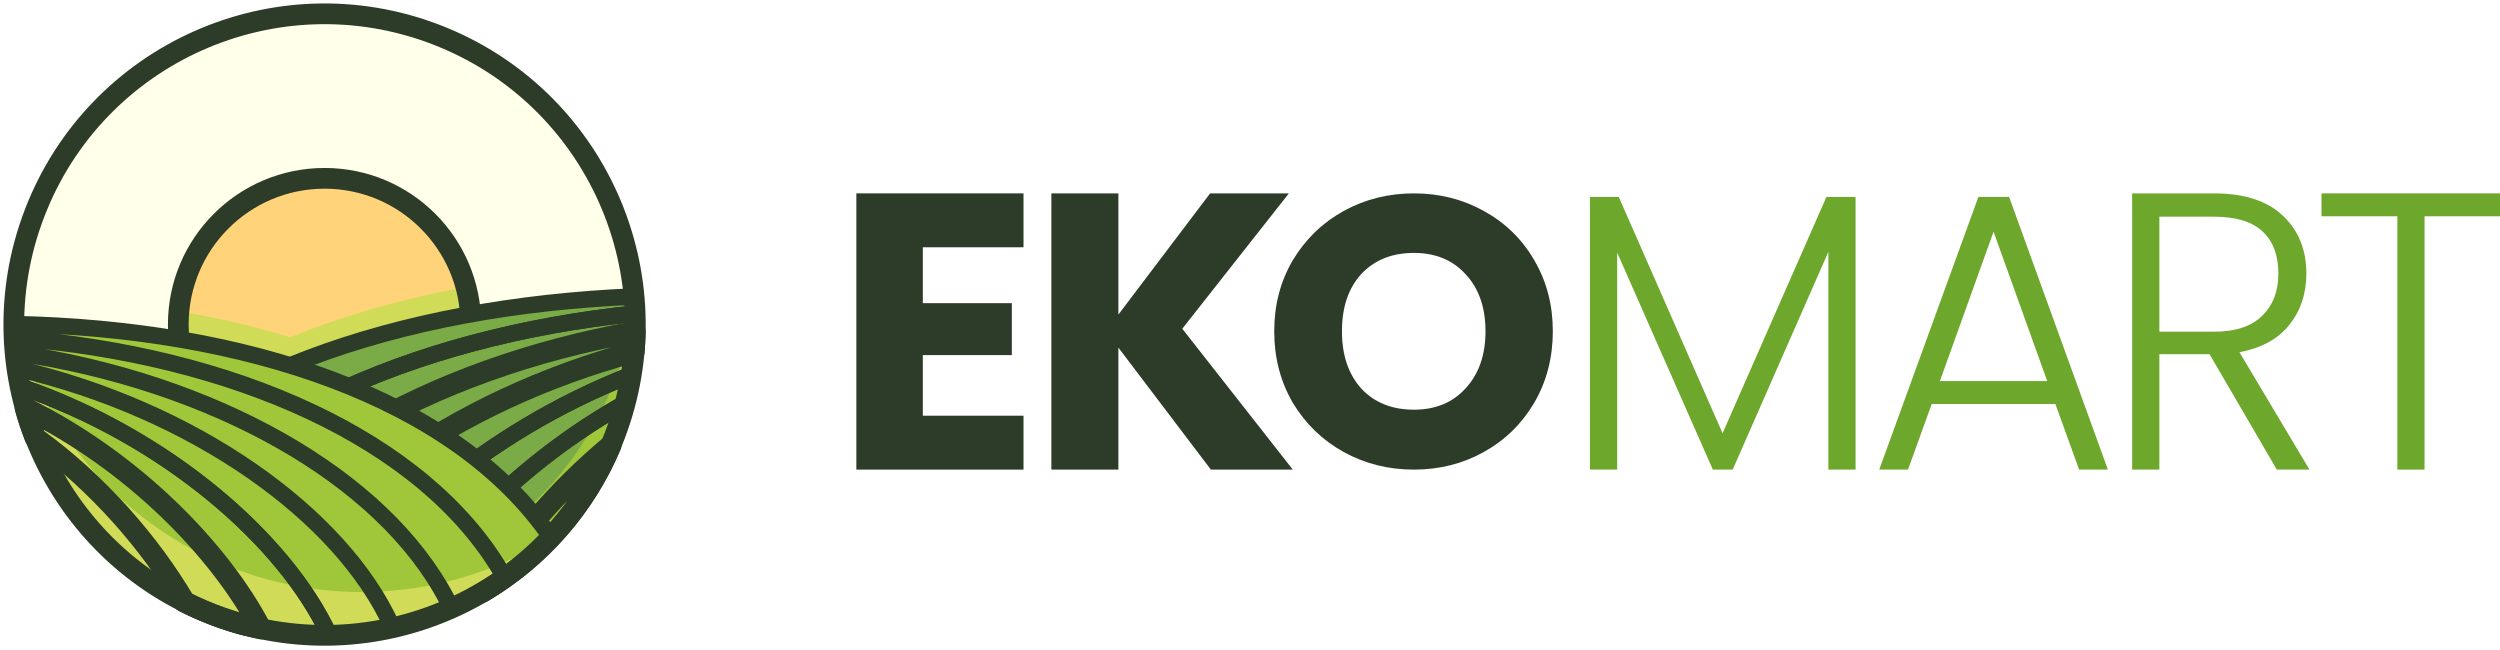
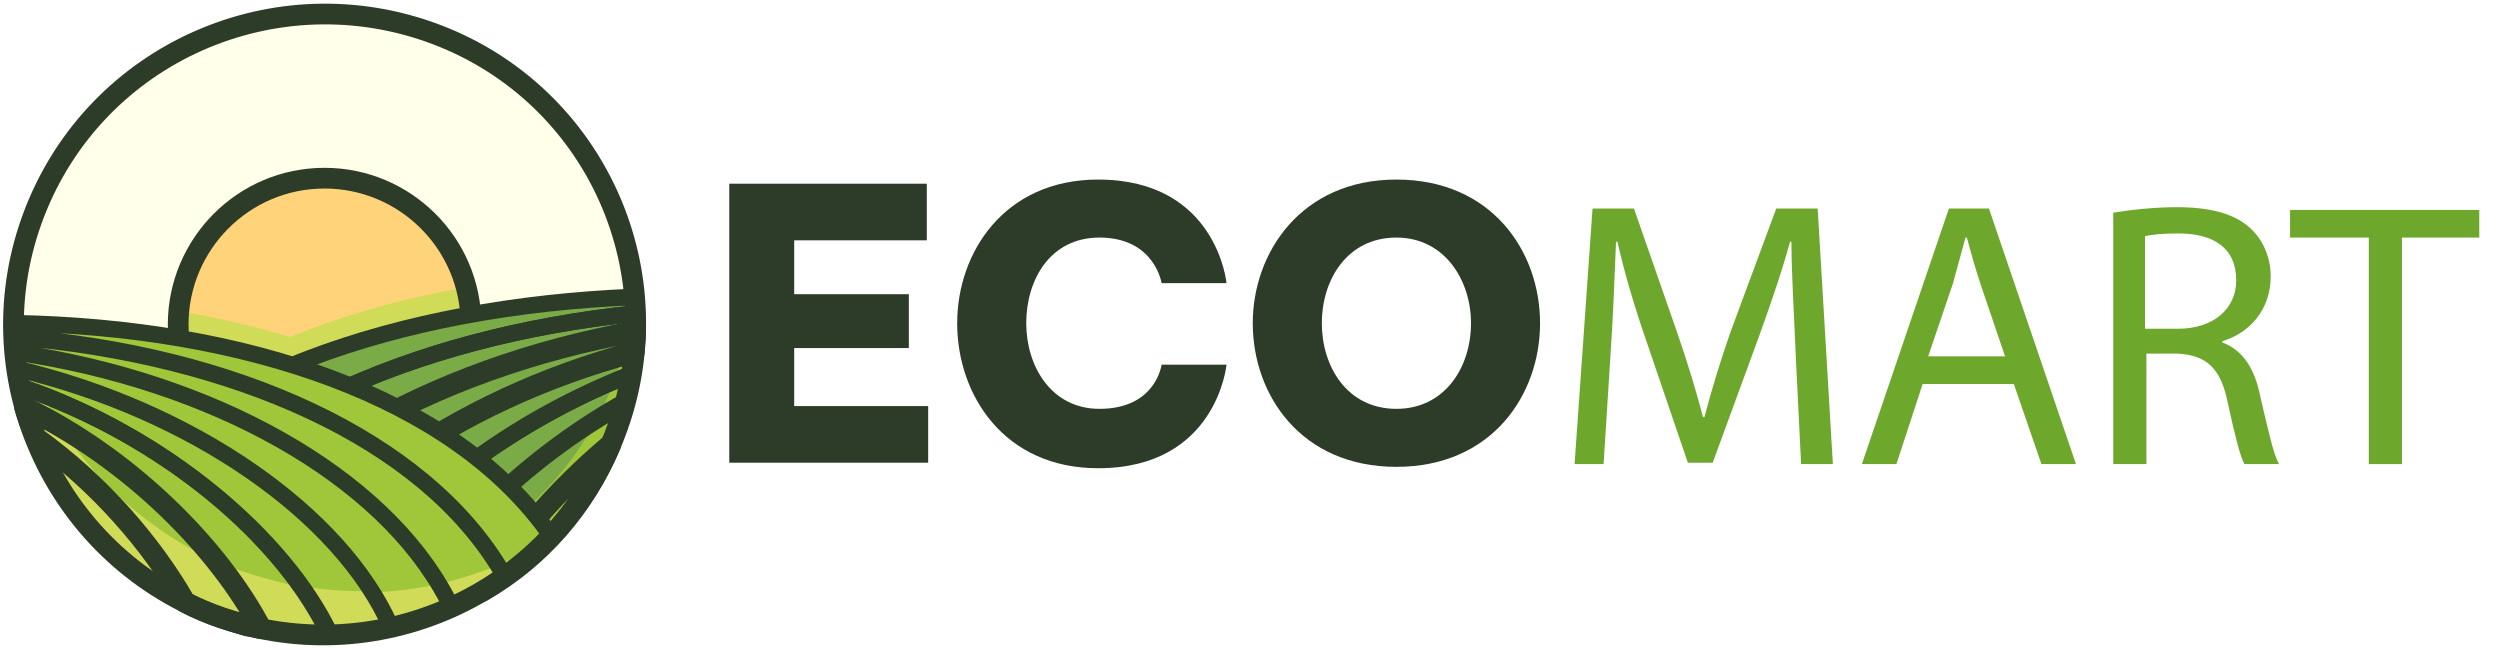
- <svg xmlns="http://www.w3.org/2000/svg" width="181" height="47" viewBox="0 0 181 47" fill="none">
-   <path d="M102.367 34C100.518 34 98.819 33.574 97.269 32.72C95.737 31.867 94.514 30.681 93.599 29.16C92.703 27.621 92.254 25.896 92.254 23.986C92.254 22.076 92.703 20.361 93.599 18.84C94.514 17.319 95.737 16.133 97.269 15.28C98.819 14.427 100.518 14 102.367 14C104.216 14 105.906 14.427 107.438 15.28C108.988 16.133 110.202 17.319 111.079 18.84C111.976 20.361 112.424 22.076 112.424 23.986C112.424 25.896 111.976 27.621 111.079 29.16C110.183 30.681 108.969 31.867 107.438 32.72C105.906 33.574 104.216 34 102.367 34ZM102.367 29.661C103.936 29.661 105.187 29.141 106.121 28.103C107.073 27.064 107.55 25.692 107.55 23.986C107.55 22.262 107.073 20.889 106.121 19.869C105.187 18.831 103.936 18.311 102.367 18.311C100.78 18.311 99.51 18.822 98.557 19.841C97.624 20.861 97.157 22.243 97.157 23.986C97.157 25.711 97.624 27.092 98.557 28.131C99.51 29.151 100.78 29.661 102.367 29.661Z" fill="#2C3C28" />
-   <path d="M134.344 14.258V34H132.373V18.235L125.446 34H124.01L117.084 18.292V34H115.113V14.258H117.197L124.714 31.368L132.232 14.258H134.344Z" fill="#6DA82D" />
-   <path d="M148.81 29.25H139.857L138.139 34H136.056L143.235 14.258H145.46L152.611 34H150.528L148.81 29.25ZM148.219 27.591L144.334 16.775L140.448 27.591H148.219Z" fill="#6DA82D" />
-   <path d="M164.841 34L159.97 25.645H156.338V34H154.367V14H160.28C162.476 14 164.137 14.534 165.263 15.602C166.408 16.671 166.981 18.073 166.981 19.808C166.981 21.258 166.568 22.498 165.742 23.528C164.935 24.539 163.733 25.197 162.138 25.502L167.206 34H164.841ZM156.338 24.014H160.308C161.847 24.014 163.001 23.633 163.771 22.87C164.559 22.107 164.954 21.086 164.954 19.808C164.954 18.492 164.578 17.481 163.827 16.775C163.076 16.05 161.894 15.688 160.28 15.688H156.338V24.014Z" fill="#6DA82D" />
-   <path d="M181 14V15.659H175.538V34H173.567V15.659H168.076V14H181Z" fill="#6DA82D" />
-   <path d="M66.812 17.903V21.949H73.257V25.709H66.812V30.097H74.102V34H62V14H74.102V17.903H66.812Z" fill="#2C3C28" />
-   <path d="M87.668 34L80.971 25.168V34H76.119V14H80.971V22.775L87.612 14H93.315L85.597 23.801L93.599 34H87.668Z" fill="#2C3C28" />
-   <path d="M44.495 31.573C48.954 19.977 43.168 6.963 31.573 2.505C19.977 -1.954 6.963 3.832 2.505 15.427C-1.954 27.023 3.832 40.037 15.427 44.495C27.023 48.954 40.037 43.168 44.495 31.573Z" fill="#FFFFEA" />
-   <path d="M34.089 23.498C34.089 29.345 29.349 34.089 23.498 34.089C17.651 34.089 12.908 29.349 12.908 23.498C12.908 17.651 17.648 12.911 23.498 12.911C29.346 12.908 34.089 17.651 34.089 23.498Z" fill="#FFD379" />
-   <path d="M23.499 34.089C29.346 34.089 34.09 29.349 34.09 23.498C34.09 22.555 33.957 21.646 33.724 20.778C29.182 21.619 24.897 22.825 21.011 24.421C18.459 23.635 15.759 23.013 12.96 22.538C12.933 22.856 12.912 23.177 12.912 23.502C12.912 29.345 17.652 34.089 23.499 34.089Z" fill="#D0DB58" />
-   <path d="M34.089 23.498C34.089 29.345 29.349 34.089 23.498 34.089C17.651 34.089 12.908 29.349 12.908 23.498C12.908 17.651 17.648 12.911 23.498 12.911C29.346 12.908 34.089 17.651 34.089 23.498Z" stroke="#2C3C28" stroke-width="1.5" stroke-miterlimit="10" stroke-linecap="round" stroke-linejoin="round" />
-   <path d="M45.971 22.709C45.957 22.292 45.933 21.878 45.895 21.468C28.87 22.196 13.529 27.336 5.771 37.339C6.78 38.627 7.921 39.809 9.182 40.852C10.44 41.891 11.817 42.789 13.28 43.538C14.735 44.283 16.284 44.877 17.903 45.291C19.527 45.705 21.222 45.937 22.961 45.978C23.139 45.981 23.317 45.992 23.498 45.992C25.223 45.992 26.901 45.79 28.514 45.424C30.808 44.901 32.971 44.03 34.936 42.865C39.06 40.425 42.341 36.703 44.224 32.25C44.641 31.266 44.986 30.244 45.263 29.195C45.437 28.525 45.581 27.838 45.694 27.145C45.783 26.598 45.851 26.044 45.899 25.484C45.94 25.002 45.967 24.517 45.977 24.028C45.981 23.85 45.991 23.676 45.991 23.498C45.991 23.235 45.981 22.972 45.971 22.709Z" fill="#7BAB47" />
-   <path d="M45.301 25.056C45.007 26.191 44.631 27.291 44.183 28.351C42.153 33.156 38.616 37.164 34.17 39.796C32.048 41.053 29.721 41.993 27.247 42.554C25.507 42.95 23.699 43.165 21.837 43.165C21.642 43.165 21.451 43.155 21.259 43.152C19.38 43.107 17.555 42.858 15.805 42.41C14.059 41.962 12.391 41.32 10.822 40.52C9.244 39.714 7.76 38.743 6.404 37.626C6.233 37.482 6.065 37.332 5.898 37.185C5.857 37.236 5.812 37.287 5.771 37.342C6.78 38.63 7.921 39.813 9.182 40.855C10.44 41.894 11.817 42.793 13.28 43.541C14.735 44.286 16.284 44.881 17.903 45.294C19.527 45.708 21.222 45.94 22.961 45.981C23.139 45.985 23.317 45.995 23.498 45.995C25.223 45.995 26.901 45.793 28.514 45.428C30.808 44.905 32.971 44.033 34.936 42.868C39.06 40.428 42.341 36.706 44.224 32.254C44.641 31.269 44.986 30.247 45.263 29.198C45.437 28.529 45.581 27.842 45.694 27.148C45.783 26.601 45.851 26.047 45.899 25.487C45.94 25.005 45.967 24.52 45.977 24.031C45.981 23.854 45.991 23.679 45.991 23.502C45.991 23.238 45.981 22.975 45.971 22.712C45.96 22.394 45.936 22.08 45.913 21.762C45.871 22.128 45.824 22.49 45.766 22.849C45.642 23.594 45.489 24.332 45.301 25.056Z" fill="#A0C73A" />
-   <path d="M44.224 32.247C40.431 35.401 37.239 39.191 34.936 42.861C39.06 40.421 42.341 36.703 44.224 32.247Z" stroke="#2C3C28" stroke-width="1.541" stroke-miterlimit="10" stroke-linecap="round" stroke-linejoin="round" />
-   <path d="M45.898 25.484C45.94 25.002 45.967 24.517 45.977 24.028C31.057 26.683 18.303 34.007 13.279 43.534C14.735 44.279 16.283 44.874 17.903 45.288C21.983 36.819 32.841 29.014 45.898 25.484Z" stroke="#2C3C28" stroke-width="1.541" stroke-miterlimit="10" stroke-linecap="round" stroke-linejoin="round" />
-   <path d="M45.977 24.028C45.98 23.85 45.991 23.676 45.991 23.498C45.991 23.235 45.98 22.972 45.97 22.709C29.737 24.397 15.48 30.757 9.182 40.848C10.439 41.887 11.816 42.786 13.279 43.534C18.303 34.007 31.056 26.683 45.977 24.028Z" stroke="#2C3C28" stroke-width="1.2" stroke-miterlimit="10" stroke-linecap="round" stroke-linejoin="round" />
-   <path d="M45.971 22.709C45.957 22.292 45.933 21.878 45.895 21.468C28.87 22.196 13.529 27.336 5.771 37.339C6.78 38.627 7.921 39.809 9.182 40.852C15.48 30.757 29.738 24.393 45.971 22.709Z" stroke="#2C3C28" stroke-width="1.2" stroke-miterlimit="10" stroke-linecap="round" stroke-linejoin="round" />
-   <path d="M44.224 32.247C44.641 31.262 44.986 30.241 45.262 29.192C37.741 33.392 31.658 39.697 28.514 45.421C30.807 44.898 32.97 44.026 34.935 42.861C37.238 39.191 40.43 35.404 44.224 32.247Z" stroke="#2C3C28" stroke-width="1.2" stroke-miterlimit="10" stroke-linecap="round" stroke-linejoin="round" />
-   <path d="M45.264 29.192C45.438 28.522 45.581 27.835 45.694 27.141C35.107 31.28 26.492 38.825 22.965 45.974C23.142 45.978 23.32 45.988 23.501 45.988C25.227 45.988 26.905 45.786 28.518 45.421C31.659 39.7 37.742 33.395 45.264 29.192Z" stroke="#2C3C28" stroke-width="1.2" stroke-miterlimit="10" stroke-linecap="round" stroke-linejoin="round" />
-   <path d="M45.693 27.145C45.782 26.598 45.85 26.044 45.898 25.484C32.84 29.017 21.983 36.823 17.902 45.291C19.526 45.705 21.221 45.937 22.96 45.978C26.49 38.829 35.106 31.283 45.693 27.145Z" stroke="#2C3C28" stroke-width="1.2" stroke-miterlimit="10" stroke-linecap="round" stroke-linejoin="round" />
-   <path d="M1.006 23.467C1.006 23.478 1.006 23.488 1.006 23.498C1.006 23.826 1.016 24.151 1.03 24.472C1.047 24.828 1.071 25.183 1.102 25.535C1.136 25.921 1.18 26.307 1.235 26.687C1.296 27.124 1.368 27.558 1.454 27.985C1.559 28.515 1.693 29.034 1.836 29.547C2.038 30.278 2.277 30.992 2.551 31.69C4.574 36.86 8.452 41.094 13.373 43.579C15.099 44.45 16.948 45.11 18.893 45.513C20.379 45.824 21.92 45.988 23.499 45.988C23.612 45.988 23.721 45.981 23.834 45.981C30.16 45.889 35.853 43.186 39.882 38.9C32.931 28.775 17.727 23.799 1.006 23.467Z" fill="#A0C73A" />
-   <path d="M26.185 42.865C24.367 42.865 22.59 42.677 20.878 42.318C18.64 41.853 16.507 41.091 14.518 40.09C8.852 37.226 4.382 32.346 2.052 26.393C1.737 25.59 1.46 24.766 1.228 23.925C1.187 23.775 1.149 23.621 1.108 23.471C1.074 23.471 1.04 23.467 1.006 23.467C1.006 23.478 1.006 23.488 1.006 23.498C1.006 23.826 1.016 24.151 1.03 24.472C1.047 24.828 1.071 25.183 1.102 25.535C1.136 25.921 1.18 26.307 1.235 26.687C1.296 27.124 1.368 27.558 1.454 27.985C1.559 28.515 1.693 29.034 1.836 29.547C2.038 30.278 2.277 30.992 2.551 31.69C4.574 36.86 8.452 41.094 13.373 43.579C15.099 44.45 16.948 45.11 18.893 45.513C20.379 45.824 21.92 45.988 23.499 45.988C23.612 45.988 23.721 45.981 23.834 45.981C30.115 45.889 35.768 43.224 39.794 38.989C35.942 41.375 31.421 42.783 26.572 42.854C26.445 42.858 26.315 42.865 26.185 42.865Z" fill="#D0DB58" />
-   <path d="M1.836 29.55C2.038 30.282 2.277 30.996 2.55 31.693C7.13 34.991 10.916 39.416 13.373 43.582C15.099 44.454 16.948 45.113 18.892 45.517C15.919 39.82 9.607 33.378 1.836 29.55Z" stroke="#2C3C28" stroke-width="1.541" stroke-miterlimit="10" stroke-linecap="round" stroke-linejoin="round" />
-   <path d="M2.551 31.69C4.574 36.86 8.453 41.094 13.374 43.579C10.917 39.416 7.13 34.991 2.551 31.69Z" stroke="#2C3C28" stroke-width="1.2" stroke-miterlimit="10" stroke-linecap="round" stroke-linejoin="round" />
-   <path d="M1.457 27.989C1.563 28.518 1.696 29.038 1.84 29.55C9.611 33.381 15.923 39.82 18.896 45.517C20.383 45.828 21.924 45.992 23.503 45.992C23.615 45.992 23.725 45.985 23.838 45.985C20.622 39.044 11.979 31.594 1.457 27.989Z" stroke="#2C3C28" stroke-width="1.2" stroke-miterlimit="10" stroke-linecap="round" stroke-linejoin="round" />
-   <path d="M1.03 24.472C1.016 24.151 1.006 23.826 1.006 23.498C1.006 23.488 1.006 23.478 1.006 23.467C17.727 23.799 32.931 28.775 39.882 38.9C35.853 43.186 30.16 45.889 23.834 45.981C20.618 39.044 11.979 31.594 1.454 27.985C1.368 27.558 1.296 27.124 1.235 26.687M1.03 24.472C16.753 25.695 30.727 31.744 36.407 41.59C30.73 31.744 16.753 25.695 1.03 24.472ZM1.03 24.472C1.047 24.828 1.071 25.183 1.102 25.535M1.102 25.535C15.352 27.637 27.713 34.461 32.391 43.466C27.713 34.458 15.356 27.633 1.102 25.535ZM1.102 25.535C1.136 25.921 1.18 26.307 1.235 26.687M1.235 26.687C13.968 29.653 24.689 37.192 28.372 45.342" stroke="#2C3C28" stroke-width="1.2" stroke-miterlimit="10" stroke-linecap="round" stroke-linejoin="round" />
-   <path d="M44.495 31.573C48.954 19.977 43.168 6.963 31.573 2.505C19.977 -1.954 6.963 3.832 2.505 15.427C-1.954 27.023 3.832 40.037 15.427 44.495C27.023 48.954 40.037 43.168 44.495 31.573Z" stroke="#2C3C28" stroke-width="1.5" stroke-miterlimit="10" stroke-linecap="round" stroke-linejoin="round" />
+ <svg xmlns="http://www.w3.org/2000/svg" version="1.1" id="Layer_1" x="0px" y="0px" viewBox="0 0 181 47" style="enable-background:new 0 0 181 47;" xml:space="preserve">
+   <style type="text/css">
+ 	.st0{fill:#FFFFEA;}
+ 	.st1{fill:#FFD379;}
+ 	.st2{fill:#D0DB58;}
+ 	.st3{fill:none;stroke:#2C3C28;stroke-width:1.5;stroke-linecap:round;stroke-linejoin:round;stroke-miterlimit:10;}
+ 	.st4{fill:#7BAB47;}
+ 	.st5{fill:#A0C73A;}
+ 	.st6{fill:none;stroke:#2C3C28;stroke-width:1.541;stroke-linecap:round;stroke-linejoin:round;stroke-miterlimit:10;}
+ 	.st7{fill:none;stroke:#2C3C28;stroke-width:1.2;stroke-linecap:round;stroke-linejoin:round;stroke-miterlimit:10;}
+ 	.st8{fill:#2C3C28;}
+ 	.st9{fill:#6DA82D;}
+ </style>
+   <g>
+     <path class="st0" d="M44.5,31.5C49,19.9,43.2,6.9,31.6,2.5S7,3.8,2.5,15.4C-2,27,3.8,40,15.4,44.5C27,48.9,40,43.1,44.5,31.5z" />
+     <path class="st1" d="M34.1,23.5c0,5.8-4.7,10.6-10.6,10.6c-5.8,0-10.6-4.7-10.6-10.6c0-5.8,4.7-10.6,10.6-10.6   C29.3,12.9,34.1,17.6,34.1,23.5z" />
+     <path class="st2" d="M23.5,34.1c5.8,0,10.6-4.7,10.6-10.6c0-0.9-0.1-1.9-0.4-2.7c-4.5,0.8-8.8,2-12.7,3.6c-2.6-0.8-5.3-1.4-8.1-1.9   c0,0.3,0,0.6,0,1C12.9,29.3,17.7,34.1,23.5,34.1z" />
+     <path class="st3" d="M34.1,23.5c0,5.8-4.7,10.6-10.6,10.6c-5.8,0-10.6-4.7-10.6-10.6c0-5.8,4.7-10.6,10.6-10.6   C29.3,12.9,34.1,17.6,34.1,23.5z" />
+     <path class="st4" d="M46,22.7c0-0.4,0-0.8-0.1-1.2c-17,0.7-32.4,5.9-40.1,15.9c1,1.3,2.1,2.5,3.4,3.5c1.3,1,2.6,1.9,4.1,2.7   c1.5,0.7,3,1.3,4.6,1.8c1.6,0.4,3.3,0.6,5.1,0.7c0.2,0,0.4,0,0.5,0c1.7,0,3.4-0.2,5-0.6c2.3-0.5,4.5-1.4,6.4-2.6   c4.1-2.4,7.4-6.2,9.3-10.6c0.4-1,0.8-2,1-3.1c0.2-0.7,0.3-1.4,0.4-2.1c0.1-0.5,0.2-1.1,0.2-1.7c0-0.5,0.1-1,0.1-1.5   c0-0.2,0-0.4,0-0.5C46,23.2,46,22.9,46,22.7z" />
+     <path class="st5" d="M45.3,25c-0.3,1.1-0.7,2.2-1.1,3.3c-2,4.8-5.6,8.8-10,11.4C32,41,29.7,42,27.2,42.5c-1.7,0.4-3.5,0.6-5.4,0.6   c-0.2,0-0.4,0-0.6,0c-1.9,0-3.7-0.3-5.5-0.7c-1.7-0.4-3.4-1.1-5-1.9c-1.6-0.8-3.1-1.8-4.4-2.9c-0.2-0.1-0.3-0.3-0.5-0.4   c0,0.1-0.1,0.1-0.1,0.2c1,1.3,2.1,2.5,3.4,3.5c1.3,1,2.6,1.9,4.1,2.7c1.5,0.7,3,1.3,4.6,1.8c1.6,0.4,3.3,0.6,5.1,0.7   c0.2,0,0.4,0,0.5,0c1.7,0,3.4-0.2,5-0.6c2.3-0.5,4.5-1.4,6.4-2.6c4.1-2.4,7.4-6.2,9.3-10.6c0.4-1,0.8-2,1-3.1   c0.2-0.7,0.3-1.4,0.4-2.1c0.1-0.5,0.2-1.1,0.2-1.7c0-0.5,0.1-1,0.1-1.5c0-0.2,0-0.4,0-0.5c0-0.3,0-0.5,0-0.8c0-0.3,0-0.6-0.1-0.9   c0,0.4-0.1,0.7-0.1,1.1C45.6,23.6,45.5,24.3,45.3,25z" />
+     <path class="st6" d="M44.2,32.2c-3.8,3.2-7,6.9-9.3,10.6C39.1,40.4,42.3,36.7,44.2,32.2z" />
+     <path class="st6" d="M45.9,25.5c0-0.5,0.1-1,0.1-1.5c-14.9,2.7-27.7,10-32.7,19.5c1.5,0.7,3,1.3,4.6,1.8C22,36.8,32.8,29,45.9,25.5   z" />
+     <path class="st7" d="M46,24c0-0.2,0-0.4,0-0.5c0-0.3,0-0.5,0-0.8c-16.2,1.7-30.5,8-36.8,18.1c1.3,1,2.6,1.9,4.1,2.7   C18.3,34,31.1,26.7,46,24z" />
+     <path class="st7" d="M46,22.7c0-0.4,0-0.8-0.1-1.2c-17,0.7-32.4,5.9-40.1,15.9c1,1.3,2.1,2.5,3.4,3.5C15.5,30.7,29.7,24.4,46,22.7z   " />
+     <path class="st7" d="M44.2,32.2c0.4-1,0.8-2,1-3.1c-7.5,4.2-13.6,10.5-16.7,16.2c2.3-0.5,4.5-1.4,6.4-2.6   C37.2,39.2,40.4,35.4,44.2,32.2z" />
+     <path class="st7" d="M45.3,29.2c0.2-0.7,0.3-1.4,0.4-2.1C35.1,31.2,26.5,38.8,23,45.9c0.2,0,0.4,0,0.5,0c1.7,0,3.4-0.2,5-0.6   C31.7,39.7,37.7,33.4,45.3,29.2z" />
+     <path class="st7" d="M45.7,27.1c0.1-0.5,0.2-1.1,0.2-1.7C32.8,29,22,36.8,17.9,45.3c1.6,0.4,3.3,0.6,5.1,0.7   C26.5,38.8,35.1,31.3,45.7,27.1z" />
+     <path class="st5" d="M1,23.4C1,23.4,1,23.5,1,23.4c0,0.4,0,0.7,0,1c0,0.4,0,0.7,0.1,1.1c0,0.4,0.1,0.8,0.1,1.2   c0.1,0.4,0.1,0.9,0.2,1.3c0.1,0.5,0.2,1,0.4,1.6C2,30.2,2.3,31,2.6,31.7c2,5.2,5.9,9.4,10.8,11.9c1.7,0.9,3.6,1.5,5.5,1.9   c1.5,0.3,3,0.5,4.6,0.5c0.1,0,0.2,0,0.3,0c6.3-0.1,12-2.8,16-7.1C32.9,28.7,17.7,23.8,1,23.4z" />
+     <path class="st2" d="M26.2,42.8c-1.8,0-3.6-0.2-5.3-0.5c-2.2-0.5-4.4-1.2-6.4-2.2C8.9,37.2,4.4,32.3,2.1,26.4   c-0.3-0.8-0.6-1.6-0.8-2.5c0-0.2-0.1-0.3-0.1-0.5c0,0-0.1,0-0.1,0c0,0,0,0,0,0c0,0.3,0,0.7,0,1c0,0.4,0,0.7,0.1,1.1   c0,0.4,0.1,0.8,0.1,1.2c0.1,0.4,0.1,0.9,0.2,1.3c0.1,0.5,0.2,1,0.4,1.6C2,30.2,2.3,31,2.6,31.7c2,5.2,5.9,9.4,10.8,11.9   c1.7,0.9,3.6,1.5,5.5,1.9c1.5,0.3,3,0.5,4.6,0.5c0.1,0,0.2,0,0.3,0c6.3-0.1,11.9-2.8,16-7c-3.9,2.4-8.4,3.8-13.2,3.9   C26.4,42.8,26.3,42.8,26.2,42.8z" />
+     <path class="st6" d="M1.8,29.5C2,30.2,2.3,31,2.6,31.7c4.6,3.3,8.4,7.7,10.8,11.9c1.7,0.9,3.6,1.5,5.5,1.9   C15.9,39.8,9.6,33.3,1.8,29.5z" />
+     <path class="st7" d="M2.6,31.7c2,5.2,5.9,9.4,10.8,11.9C10.9,39.4,7.1,35,2.6,31.7z" />
+     <path class="st7" d="M1.5,28c0.1,0.5,0.2,1,0.4,1.6c7.8,3.8,14.1,10.3,17.1,16c1.5,0.3,3,0.5,4.6,0.5c0.1,0,0.2,0,0.3,0   C20.6,39,12,31.6,1.5,28z" />
+     <path class="st7" d="M1,24.4c0-0.3,0-0.6,0-1c0,0,0,0,0,0c16.7,0.3,31.9,5.3,38.9,15.4c-4,4.3-9.7,7-16,7.1C20.6,39,12,31.6,1.5,28   c-0.1-0.4-0.2-0.9-0.2-1.3 M1,24.4c15.7,1.2,29.7,7.3,35.4,17.1C30.7,31.7,16.8,25.7,1,24.4z M1,24.4c0,0.4,0,0.7,0.1,1.1    M1.1,25.5c14.3,2.1,26.6,8.9,31.3,17.9C27.7,34.4,15.4,27.6,1.1,25.5z M1.1,25.5c0,0.4,0.1,0.8,0.1,1.2 M1.2,26.7   c12.7,3,23.5,10.5,27.1,18.7" />
+     <path class="st3" d="M44.5,31.5C49,19.9,43.2,6.9,31.6,2.5S7,3.8,2.5,15.4C-2,27,3.8,40,15.4,44.5C27,48.9,40,43.1,44.5,31.5z" />
+   </g>
+   <g>
+     <g>
+       <path class="st8" d="M52.8,33.6V13.3h14.3v4.1h-9.6v3.9h8.3v3.9h-8.3v4.2h9.7v4.1H52.8z" />
+       <path class="st8" d="M69.3,23.4c0-5.1,3.4-10.4,10.2-10.4c8.6,0,9.3,7.5,9.3,7.5h-4.7c0,0-0.5-3.3-4.5-3.3c-3.6,0-5.3,3.1-5.3,6.2    s1.8,6.2,5.3,6.2c4.1,0,4.5-3.2,4.5-3.2h4.7c0,0-0.7,7.5-9.3,7.5C72.7,33.9,69.3,28.6,69.3,23.4z" />
+       <path class="st8" d="M90.7,23.4c0-5.1,3.5-10.4,10.4-10.4s10.4,5.2,10.4,10.4c0,5.2-3.5,10.4-10.4,10.4S90.7,28.6,90.7,23.4z     M106.5,23.4c0-3.1-1.9-6.2-5.4-6.2c-3.6,0-5.4,3.1-5.4,6.2c0,3.1,1.8,6.2,5.4,6.2C104.6,29.6,106.5,26.6,106.5,23.4z" />
+     </g>
+     <g>
+       <path class="st9" d="M130,25.5c-0.1-2.6-0.3-5.7-0.3-8h-0.1c-0.6,2.2-1.4,4.5-2.3,7l-3.3,9h-1.8l-3-8.8c-0.9-2.6-1.6-5-2.1-7.2    h-0.1c-0.1,2.3-0.2,5.4-0.4,8.2l-0.5,7.9H114l1.3-18.5h3l3.1,8.9c0.8,2.3,1.4,4.3,1.9,6.2h0.1c0.5-1.9,1.1-3.9,1.9-6.2l3.3-8.9h3    l1.1,18.5h-2.3L130,25.5z" />
+       <path class="st9" d="M139.2,27.8l-1.9,5.8h-2.5l6.3-18.5h2.9l6.3,18.5h-2.5l-2-5.8H139.2z M145.2,25.9l-1.8-5.3    c-0.4-1.2-0.7-2.3-1-3.4h-0.1c-0.3,1.1-0.6,2.2-0.9,3.3l-1.8,5.3H145.2z" />
+       <path class="st9" d="M153,15.4c1.2-0.2,2.9-0.4,4.6-0.4c2.5,0,4.2,0.5,5.3,1.5c0.9,0.8,1.5,2.1,1.5,3.5c0,2.4-1.5,4.1-3.5,4.7v0.1    c1.4,0.5,2.3,1.8,2.7,3.7c0.6,2.6,1,4.4,1.4,5.1h-2.5c-0.3-0.5-0.7-2.1-1.2-4.4c-0.5-2.5-1.5-3.5-3.7-3.6h-2.2v8H153V15.4z     M155.3,23.8h2.4c2.5,0,4.2-1.4,4.2-3.5c0-2.4-1.7-3.4-4.2-3.4c-1.2,0-2,0.1-2.4,0.2V23.8z" />
+       <path class="st9" d="M171.4,17.2h-5.6v-2h13.7v2h-5.6v16.4h-2.4V17.2z" />
+     </g>
+   </g>
</svg>
